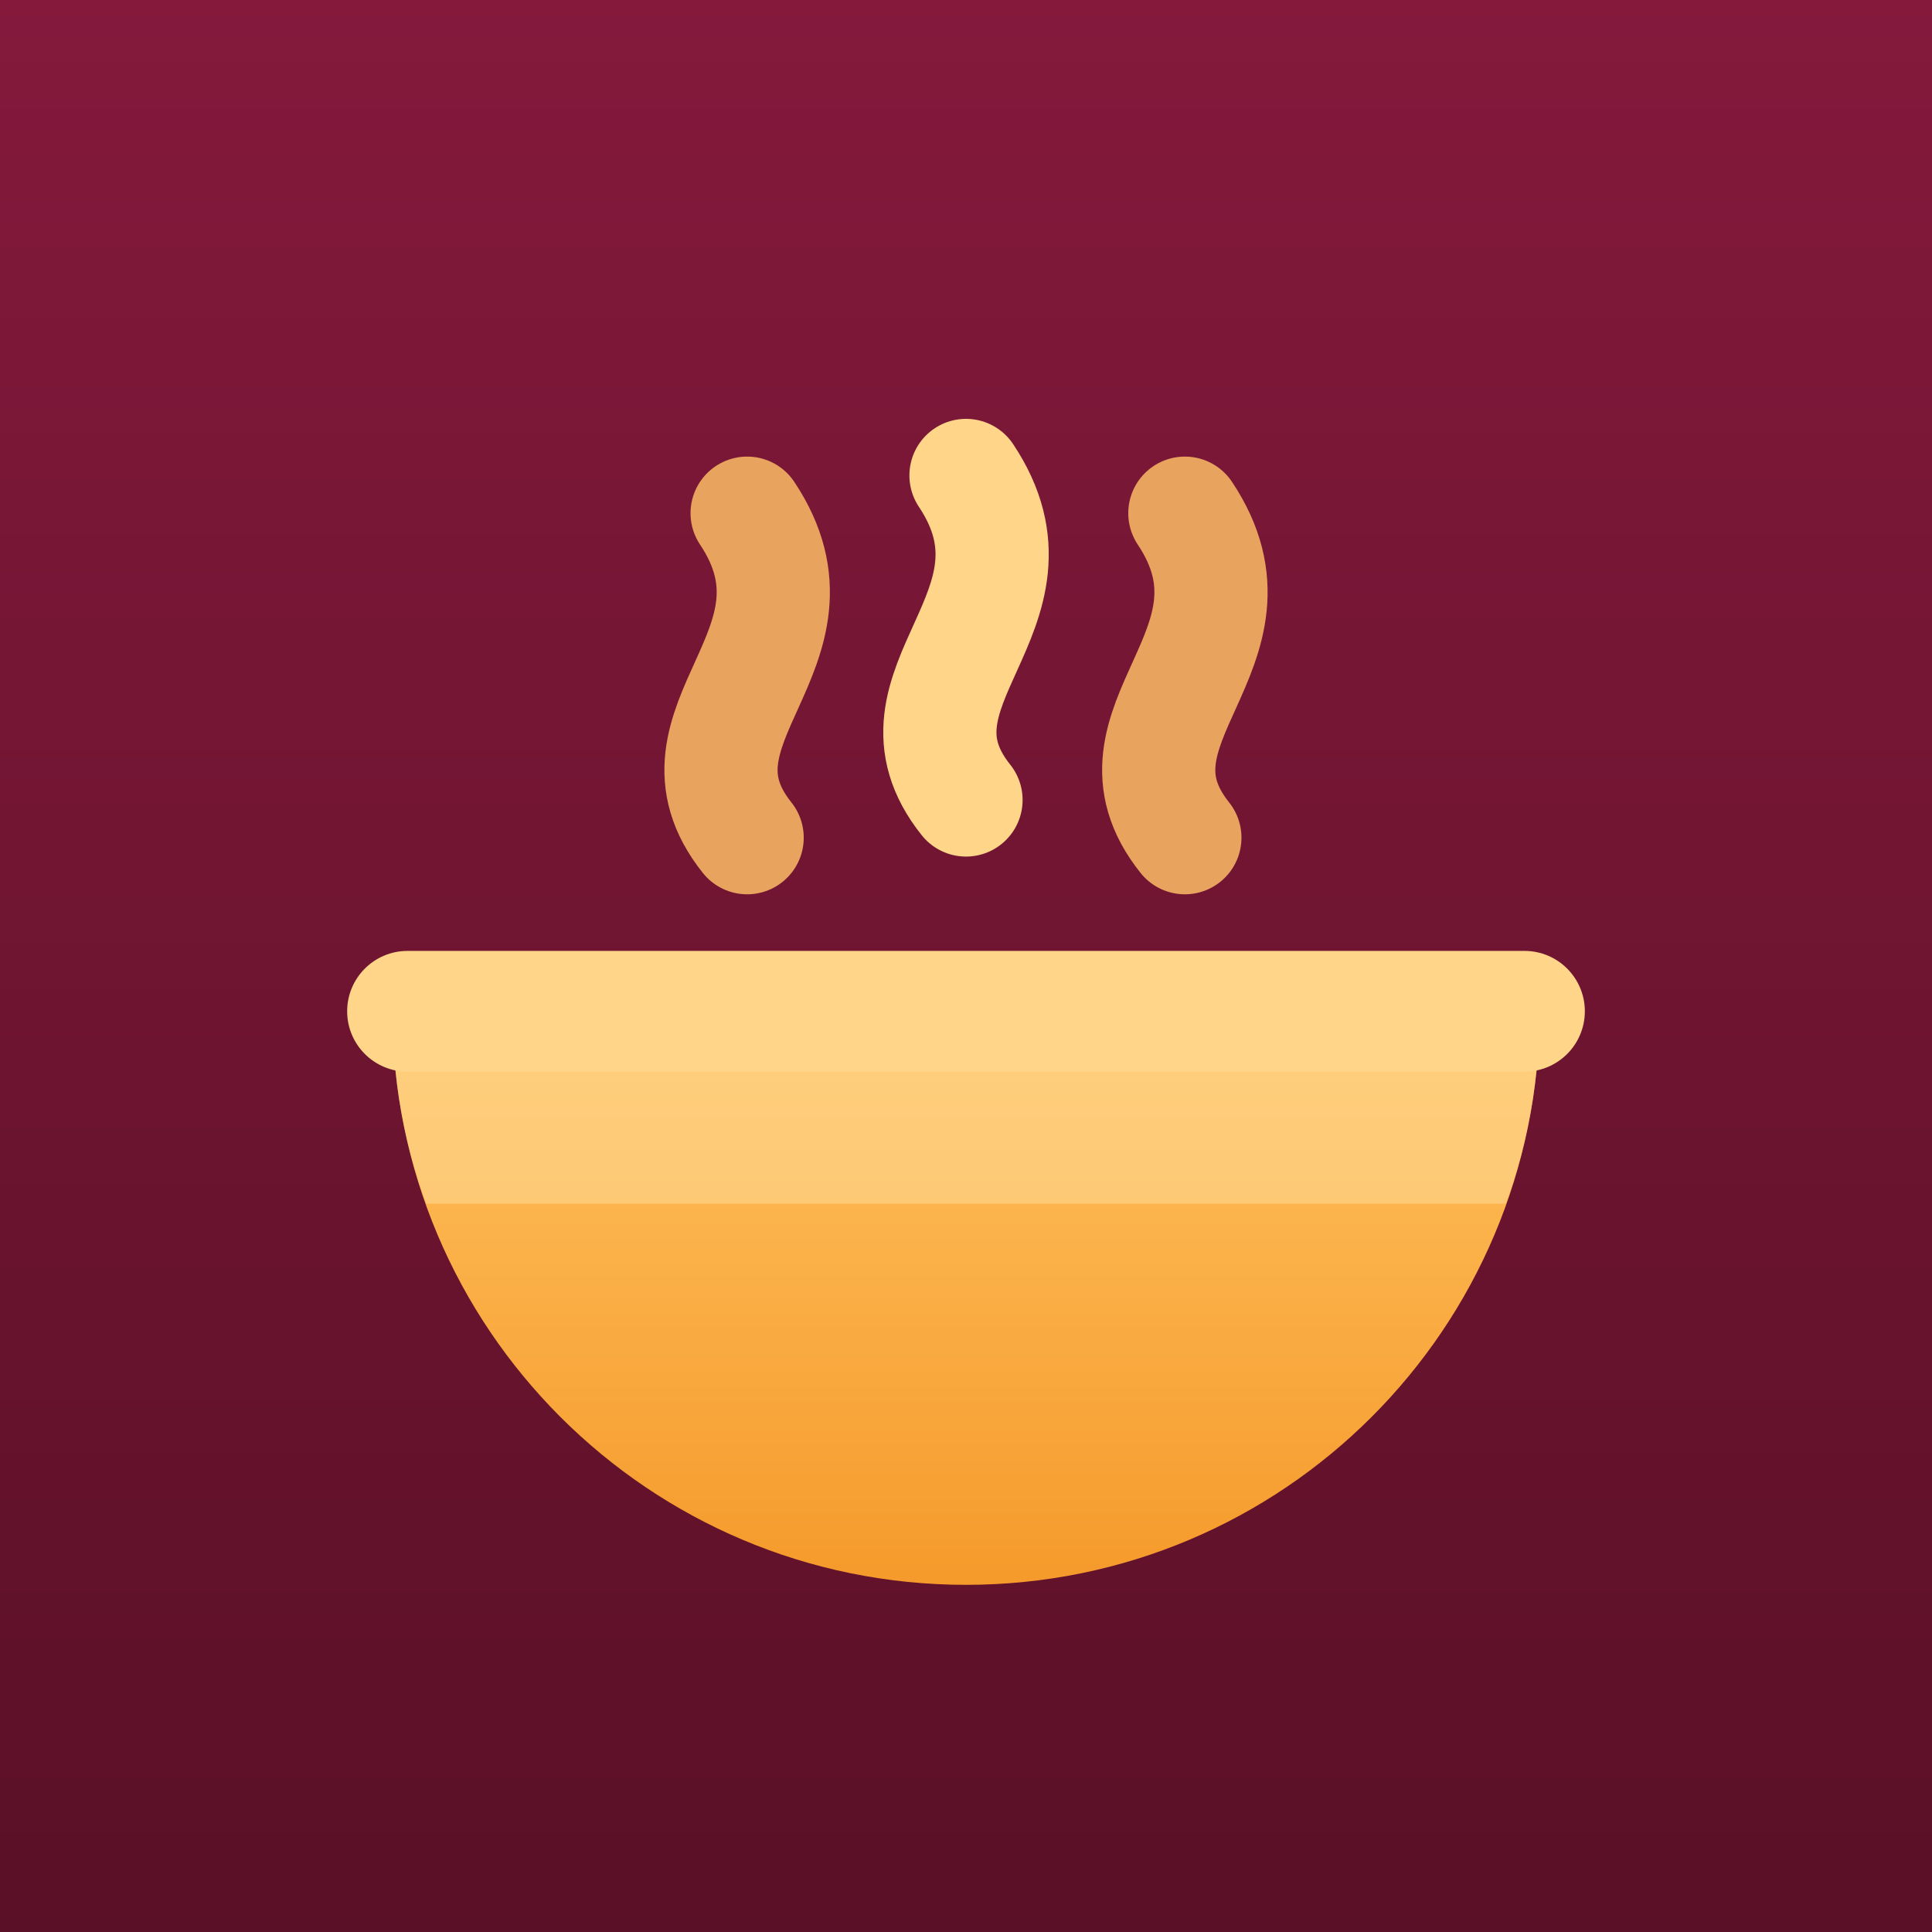
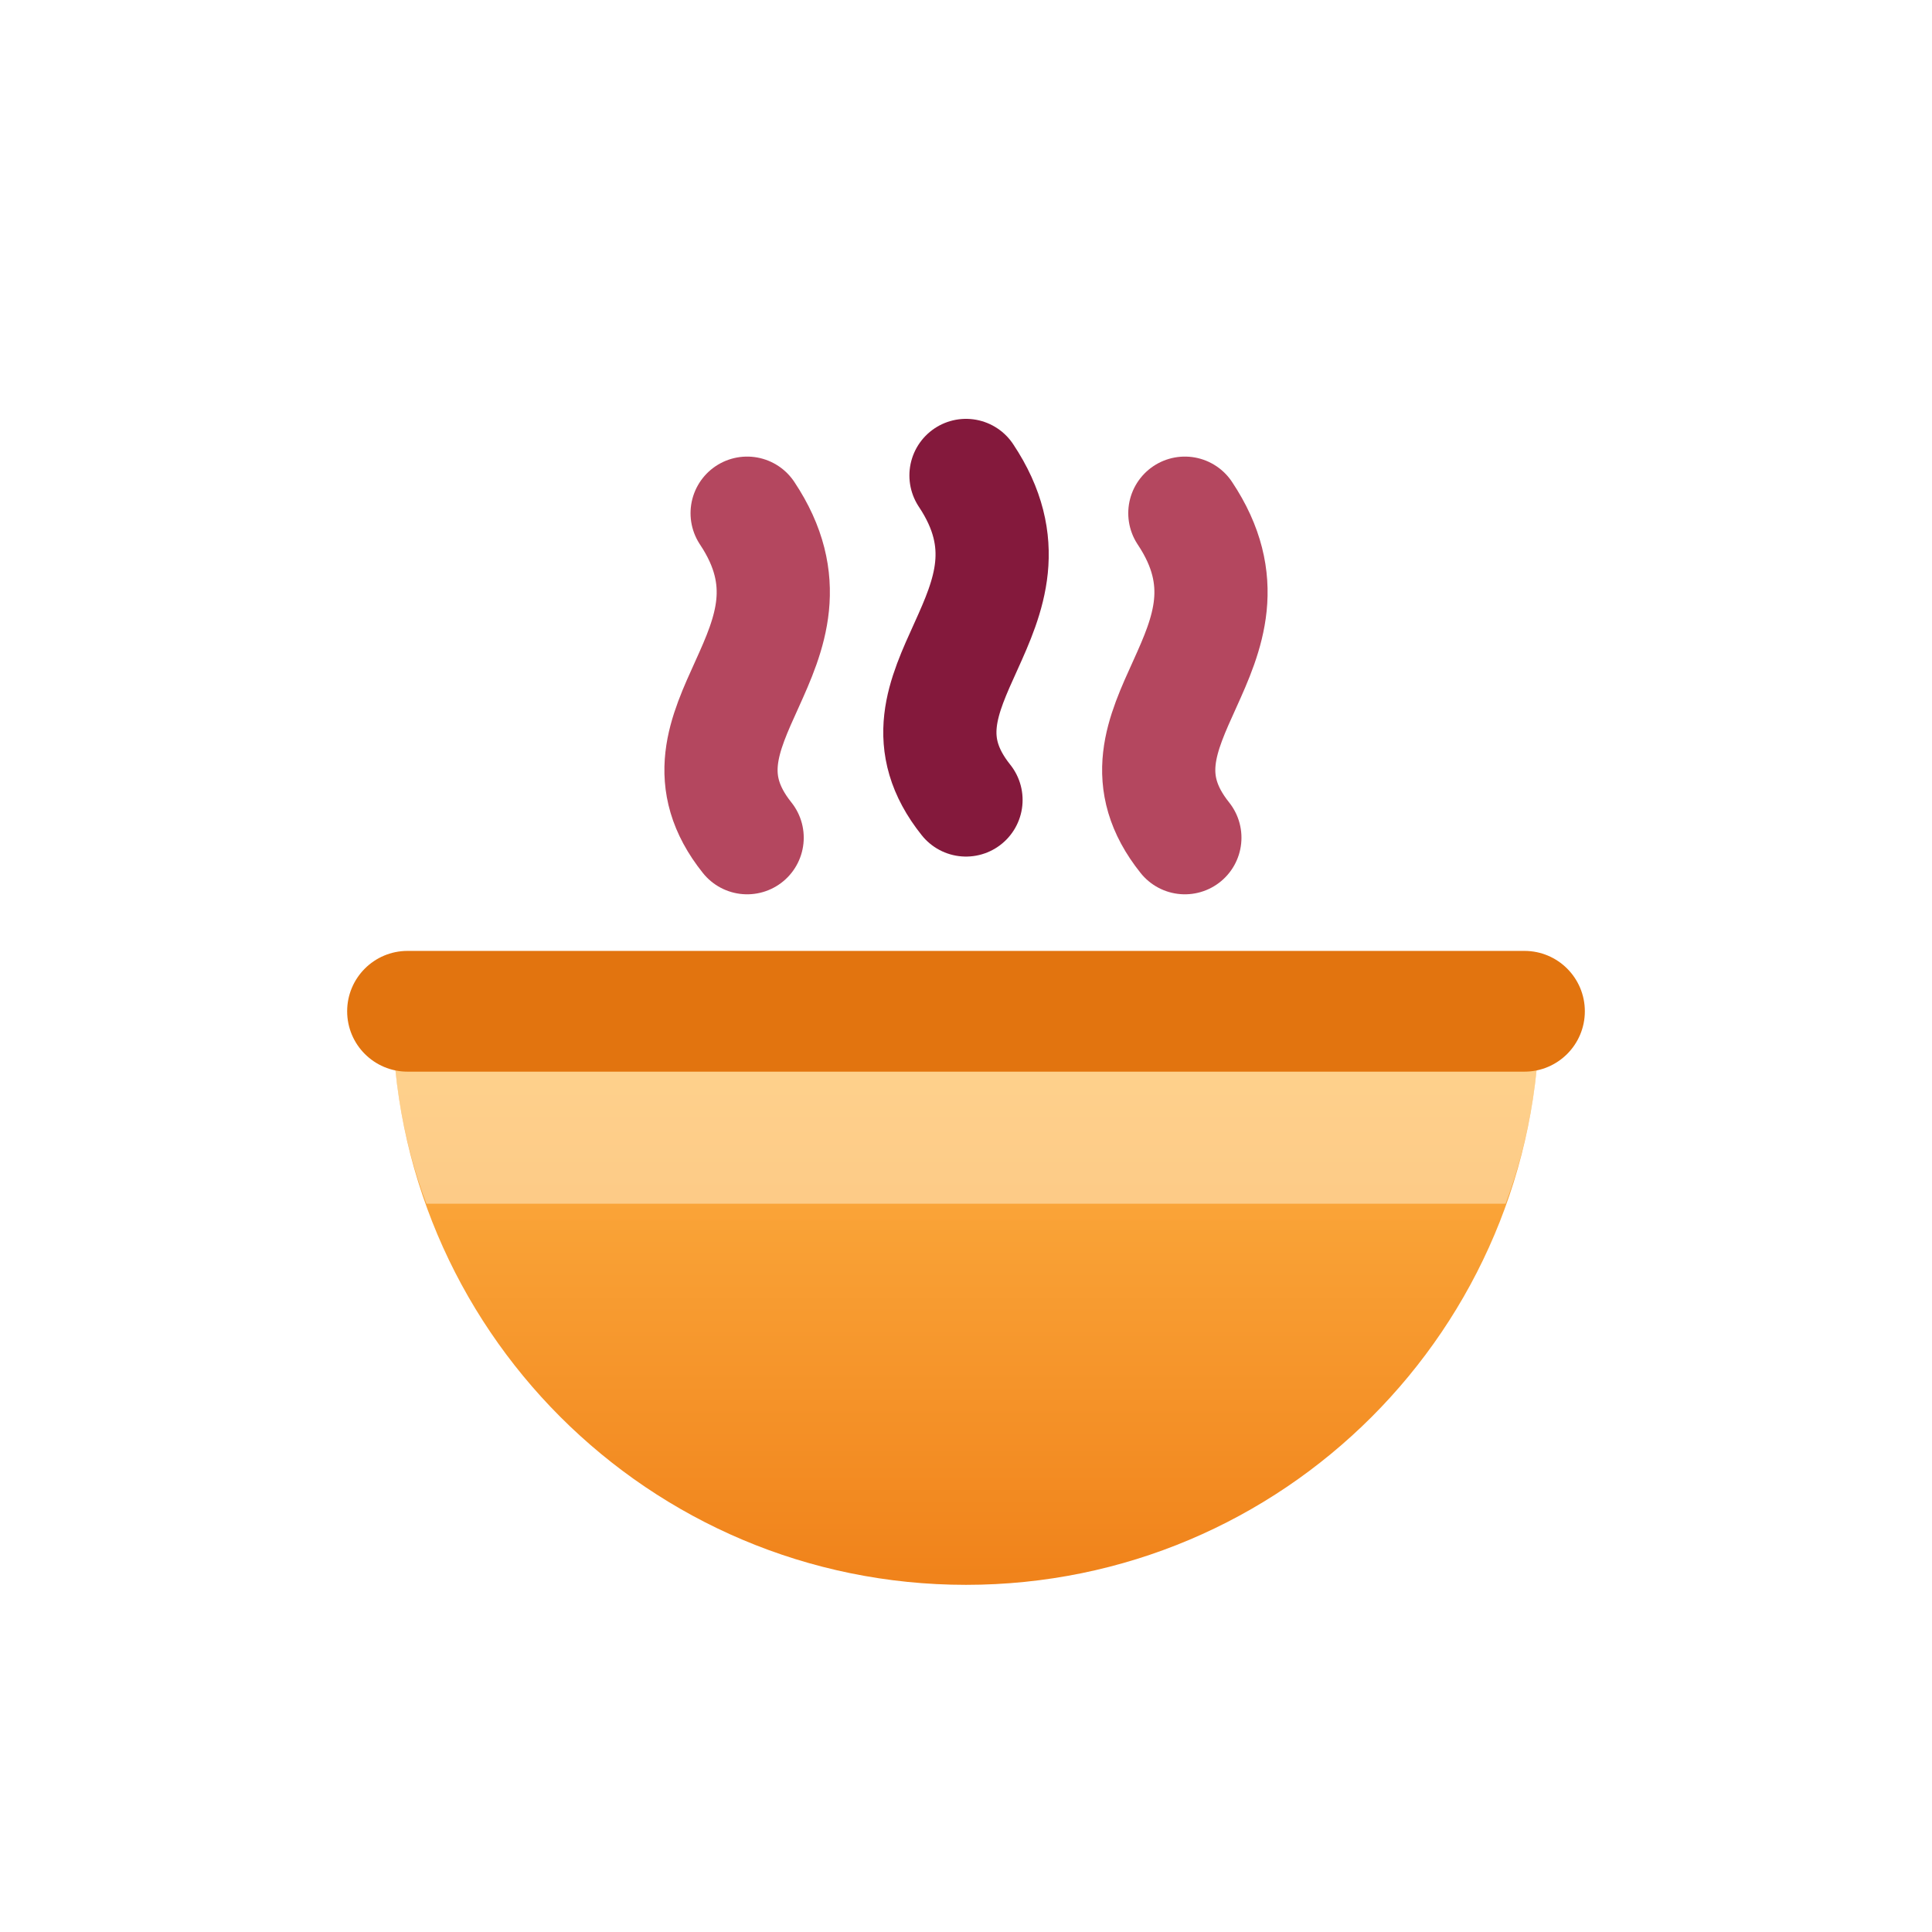
<svg xmlns="http://www.w3.org/2000/svg" viewBox="0 0 512 512">
  <defs>
-     <linearGradient id="bg" x1="0" y1="0" x2="0" y2="1">
-       <stop offset="0" stop-color="#84193C" />
-       <stop offset="1" stop-color="#5A1027" />
-     </linearGradient>
    <linearGradient id="bowl" x1="0" y1="0" x2="0" y2="1">
-       <stop offset="0" stop-color="#FFC15E" />
-       <stop offset="1" stop-color="#F59A2B" />
+       <stop offset="0" stop-color="#FFB547" />
+       <stop offset="1" stop-color="#F0821A" />
    </linearGradient>
  </defs>
-   <rect width="512" height="512" fill="url(#bg)" />
-   <g fill="none" stroke="#FFD58A" stroke-width="30" stroke-linecap="round">
-     <path d="M198 222c-24-30 24-50 0-86" stroke="#E8A35E" />
+   <rect width="512" height="512" fill="#FFFFFF" />
+   <g fill="none" stroke="#84193C" stroke-width="30" stroke-linecap="round">
+     <path d="M198 222c-24-30 24-50 0-86" stroke="#B4475F" />
    <path d="M256 212c-24-30 24-50 0-86" />
-     <path d="M314 222c-24-30 24-50 0-86" stroke="#E8A35E" />
+     <path d="M314 222c-24-30 24-50 0-86" stroke="#B4475F" />
  </g>
  <path d="M104 268h304c0 84-68 152-152 152S104 352 104 268z" fill="url(#bowl)" />
-   <path d="M104 268h304c0 18-3 35-9 51H113c-6-16-9-33-9-51z" fill="#FFE2A6" opacity=".45" />
-   <rect x="92" y="252" width="328" height="32" rx="16" fill="#FFD58A" />
+   <path d="M104 268h304c0 18-3 35-9 51H113c-6-16-9-33-9-51z" fill="#FFF1D6" opacity=".5" />
+   <rect x="92" y="252" width="328" height="32" rx="16" fill="#E2740F" />
</svg>
